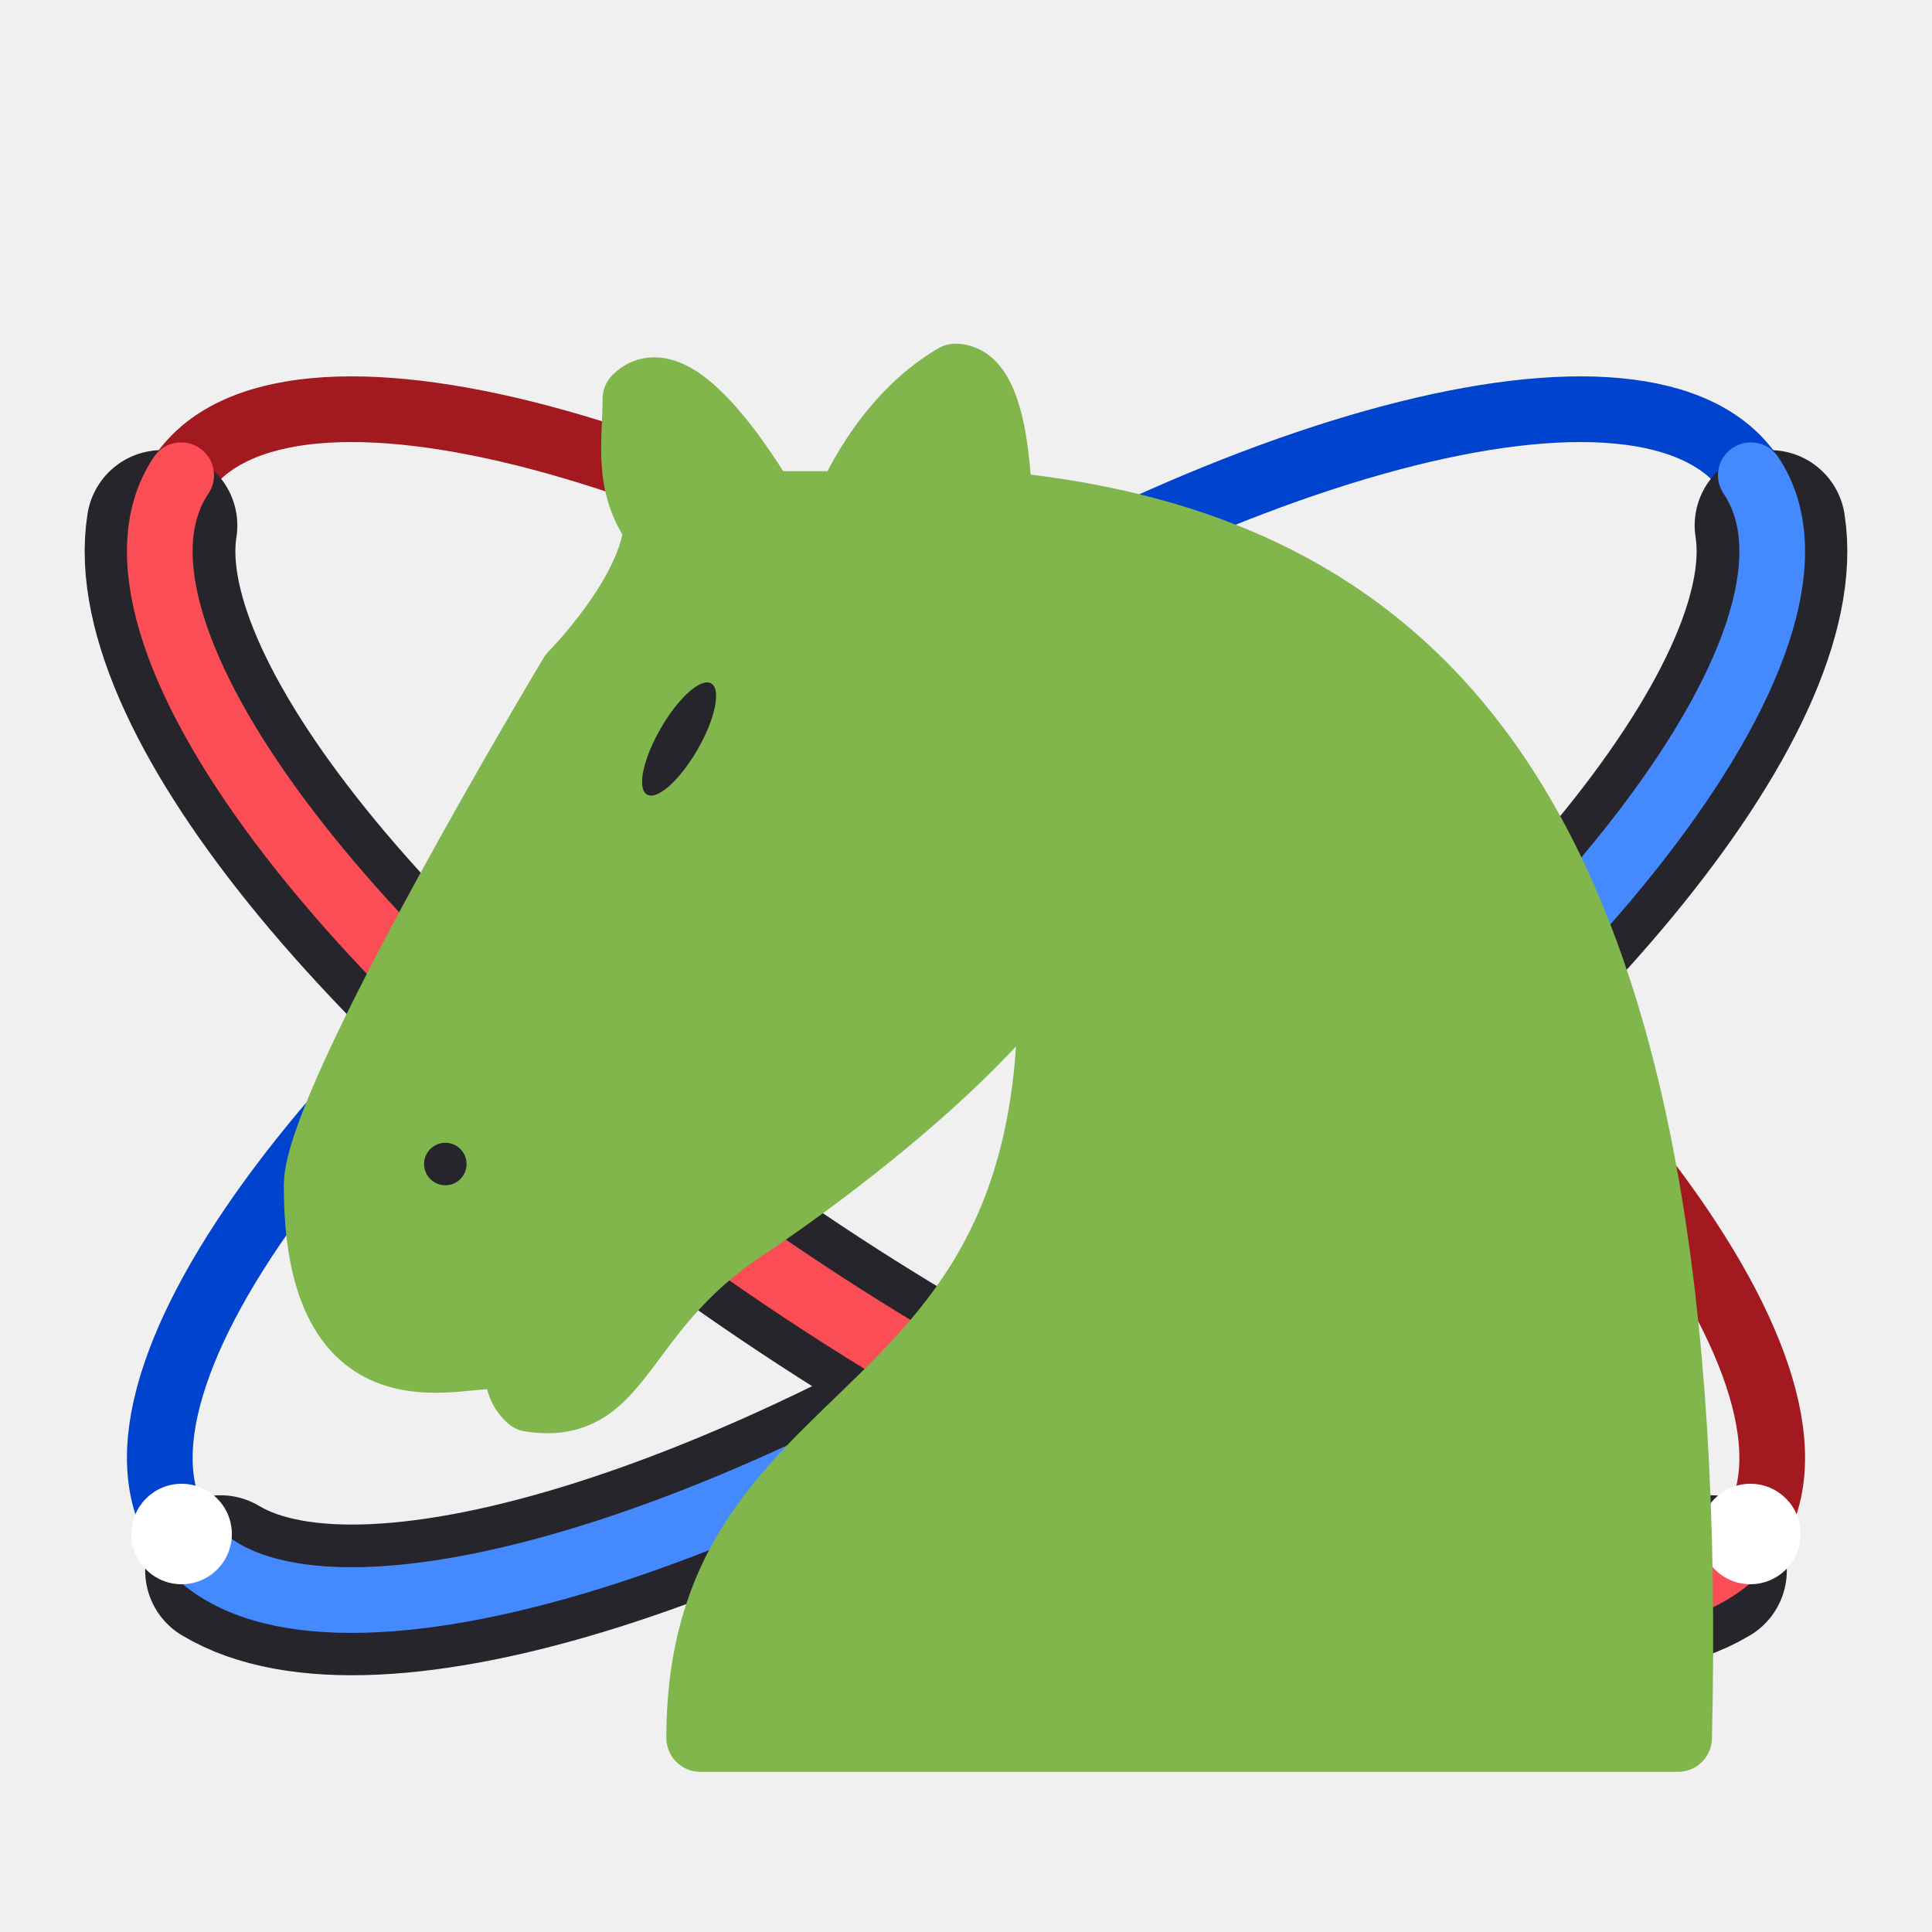
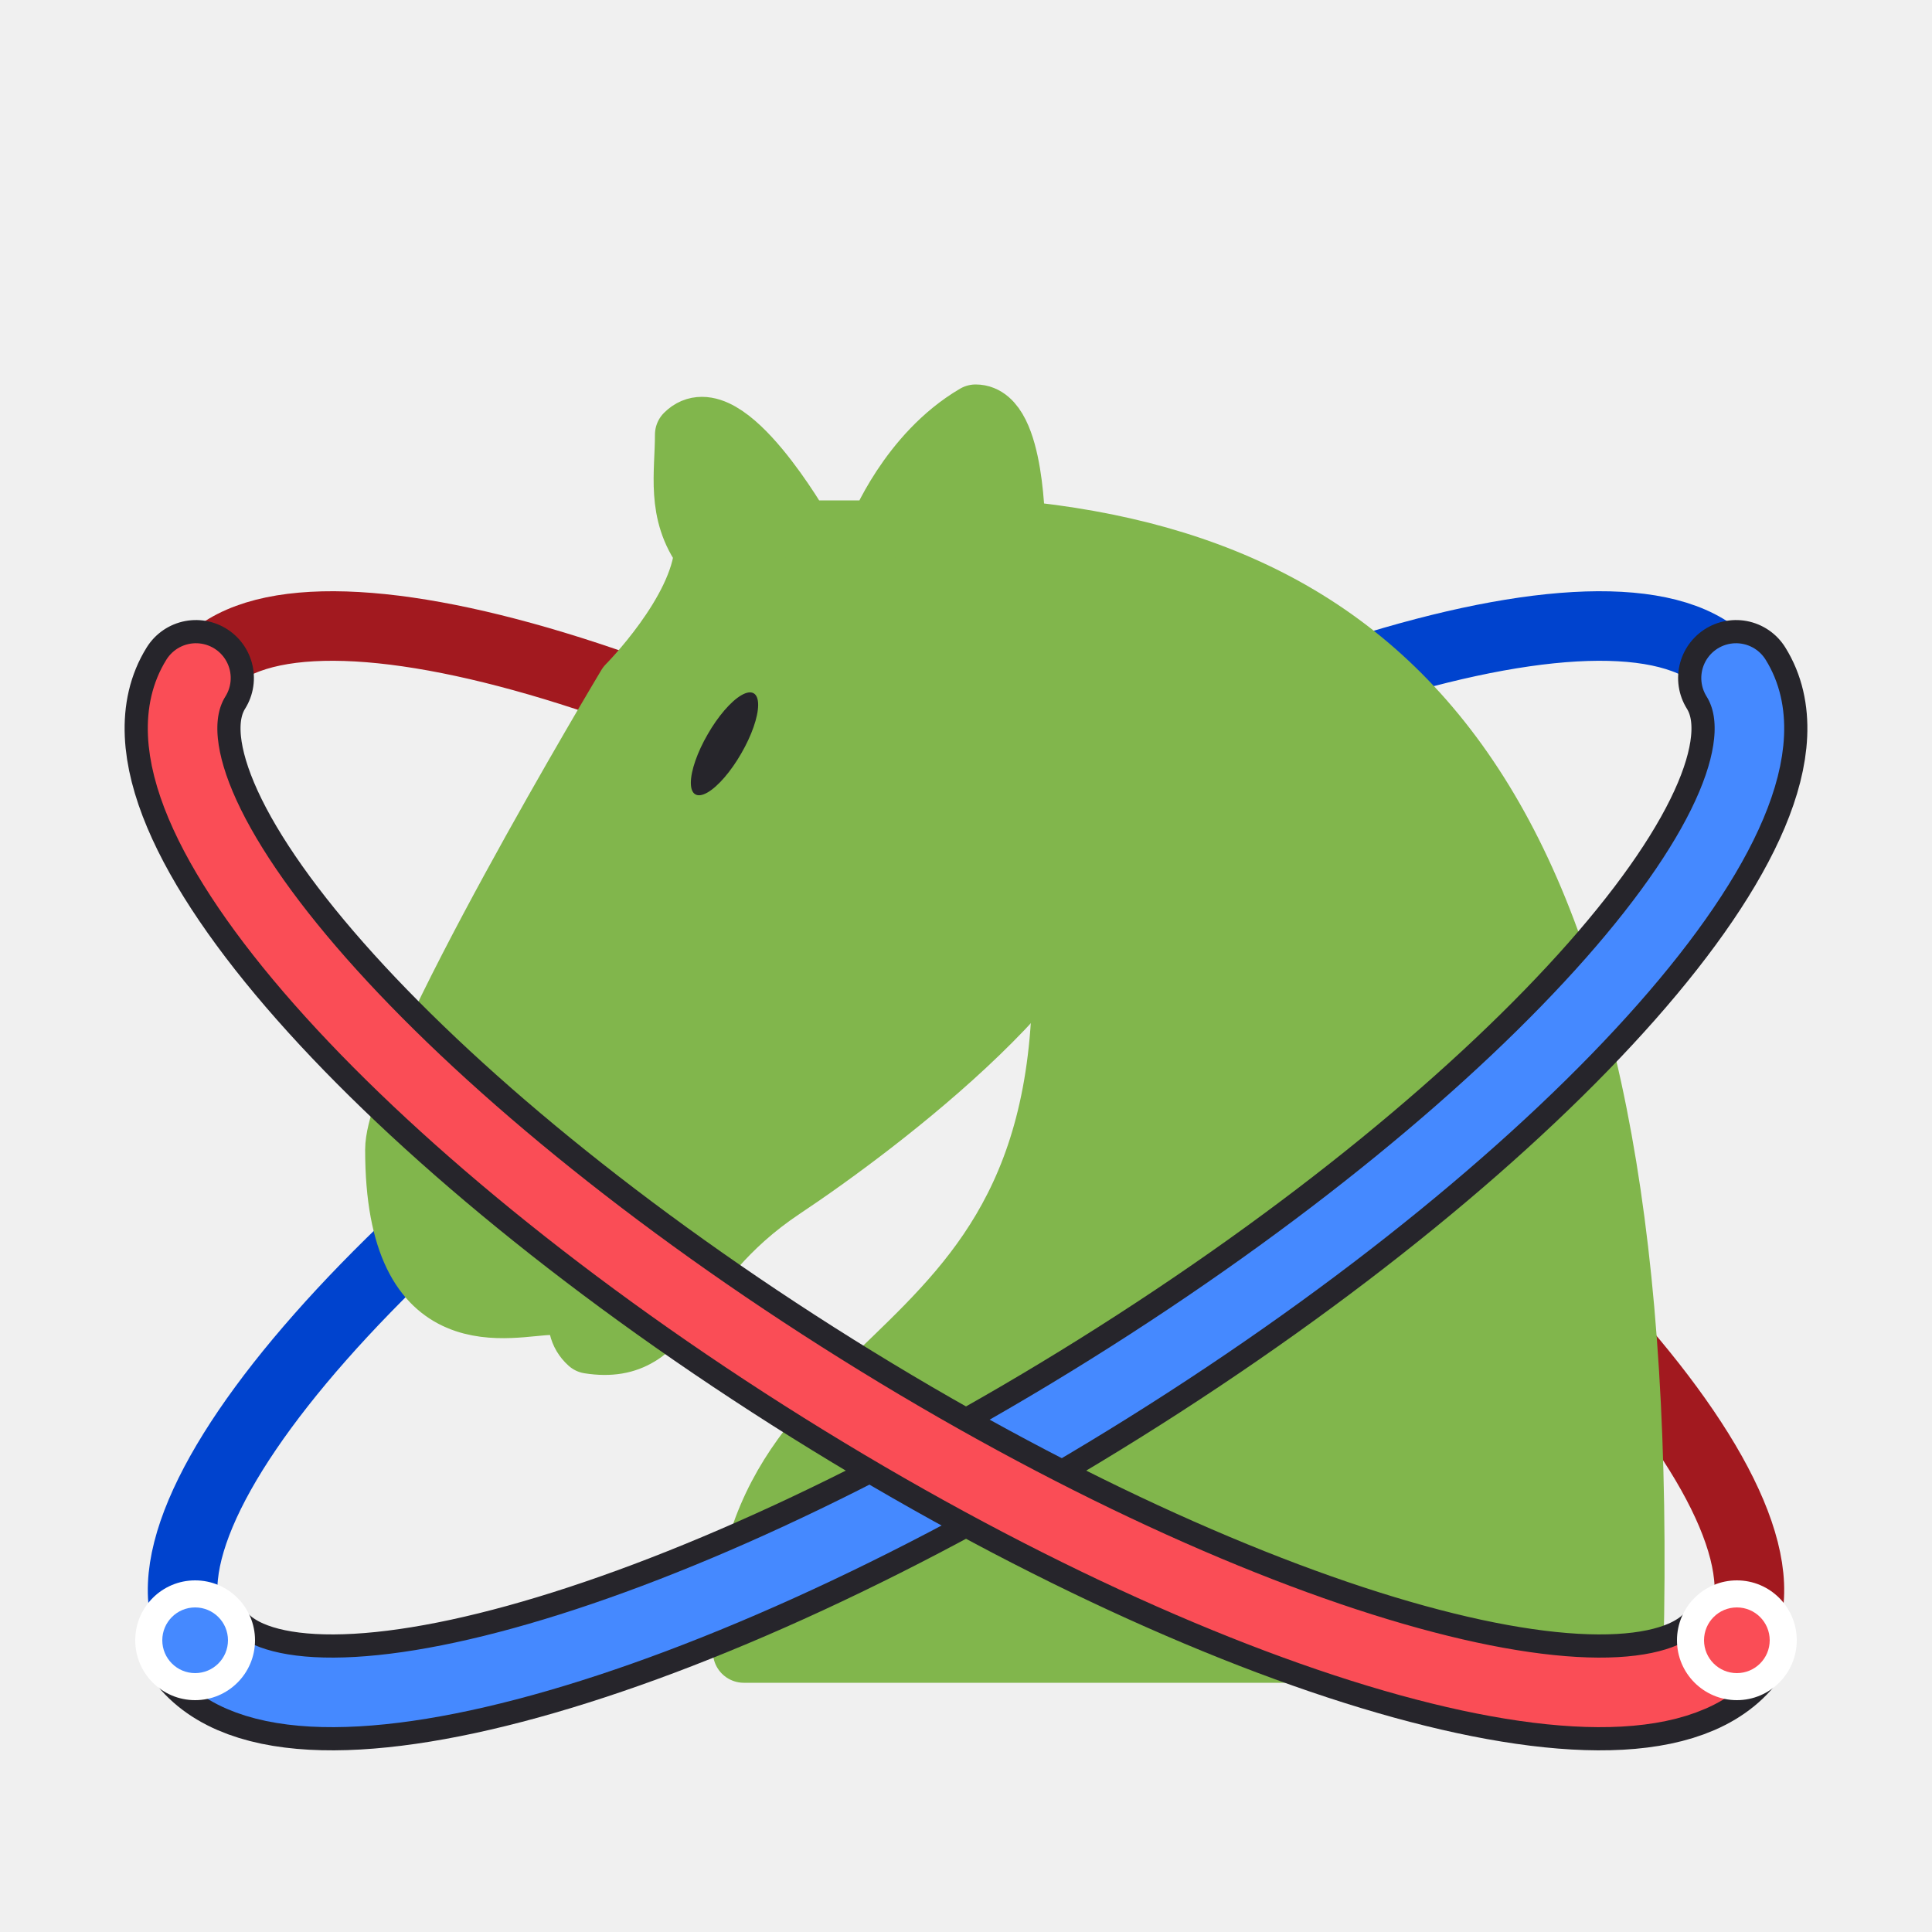
<svg xmlns="http://www.w3.org/2000/svg" viewBox="0 0 100 100">
-   <path d="M-49 0 A49 17 0 0 1 49 0" fill="none" stroke="#0043ce" stroke-width="3.4" stroke-linecap="round" transform="translate(50 52) rotate(-34)" />
-   <path d="M-49 0 A49 17 0 0 1 49 0" fill="none" stroke="#a2191f" stroke-width="3.4" stroke-linecap="round" transform="translate(50 52) rotate(34)" />
-   <path d="M-48.37 2.71 A49 17 0 0 0 48.37 2.71" fill="none" stroke="#26252b" stroke-width="7.8" stroke-linecap="round" transform="translate(50 52) rotate(-34)" />
-   <path d="M-49 0 A49 17 0 0 0 49 0" fill="none" stroke="#4589ff" stroke-width="3.4" stroke-linecap="round" transform="translate(50 52) rotate(-34)" />
-   <path d="M-48.37 2.71 A49 17 0 0 0 48.37 2.71" fill="none" stroke="#26252b" stroke-width="7.8" stroke-linecap="round" transform="translate(50 52) rotate(34)" />
-   <path d="M-49 0 A49 17 0 0 0 49 0" fill="none" stroke="#fa4d56" stroke-width="3.4" stroke-linecap="round" transform="translate(50 52) rotate(34)" />
-   <circle cx="9.4" cy="79.4" r="2.6" fill="#fff" />
-   <circle cx="90.6" cy="79.4" r="2.6" fill="#fff" />
-   <g transform="translate(3.25 4.15) scale(2.2)" fill="#81b64c" stroke="#81b64c" stroke-width="1.6" stroke-linejoin="round" stroke-linecap="round">
+   <path d="M-47 0 A47 14 0 0 1 47 0" fill="none" stroke="#0043ce" stroke-width="3.6" stroke-linecap="round" transform="translate(50 60) rotate(-32)" />
+   <path d="M-47 0 A47 14 0 0 1 47 0" fill="none" stroke="#a2191f" stroke-width="3.6" stroke-linecap="round" transform="translate(50 60) rotate(32)" />
+   <g transform="translate(8.50 7.50) scale(2.0)" fill="#81b64c" stroke="#81b64c" stroke-width="1.6" stroke-linejoin="round" stroke-linecap="round">
    <path d="M22 10c10.5 1 16.5 8 16 29H15c0-9 10-6.5 8-21" />
    <path d="M24 18c.38 2.91-5.55 7.37-8 9-3 2-2.82 4.34-5 4-1.042-.94 1.41-3.04 0-3-1 0 .19 1.23-1 2-1 0-4.003 1-4-4 0-2 6-12 6-12s1.89-1.9 2-3.5c-.73-.994-.5-2-.5-3 1-1 3 2.5 3 2.5h2s.78-1.992 2.5-3c1 0 1 3 1 3" />
  </g>
-   <g transform="translate(3.25 4.15) scale(2.2)" fill="#26252b">
+   <g transform="translate(8.50 7.50) scale(2.0)" fill="#26252b">
    <path d="M9.5 25.5a.5.5 0 1 1-1 0 .5.5 0 1 1 1 0m5.433-9.75a.5 1.5 30 1 1-.866-.5.5 1.5 30 1 1 .866.5" />
  </g>
+   <path d="M-47 0 A47 14 0 0 0 47 0" fill="none" stroke="#26252b" stroke-width="6.0" stroke-linecap="round" transform="translate(50 60) rotate(-32)" />
+   <path d="M-47 0 A47 14 0 0 0 47 0" fill="none" stroke="#4589ff" stroke-width="3.6" stroke-linecap="round" transform="translate(50 60) rotate(-32)" />
+   <path d="M-47 0 A47 14 0 0 0 47 0" fill="none" stroke="#26252b" stroke-width="6.0" stroke-linecap="round" transform="translate(50 60) rotate(32)" />
+   <path d="M-47 0 A47 14 0 0 0 47 0" fill="none" stroke="#fa4d56" stroke-width="3.6" stroke-linecap="round" transform="translate(50 60) rotate(32)" />
+   <circle cx="10.1" cy="84.9" r="3.1" fill="#fff" />
+   <circle cx="10.1" cy="84.9" r="1.7" fill="#4589ff" />
+   <circle cx="89.9" cy="84.9" r="3.1" fill="#fff" />
+   <circle cx="89.9" cy="84.9" r="1.7" fill="#fa4d56" />
</svg>
